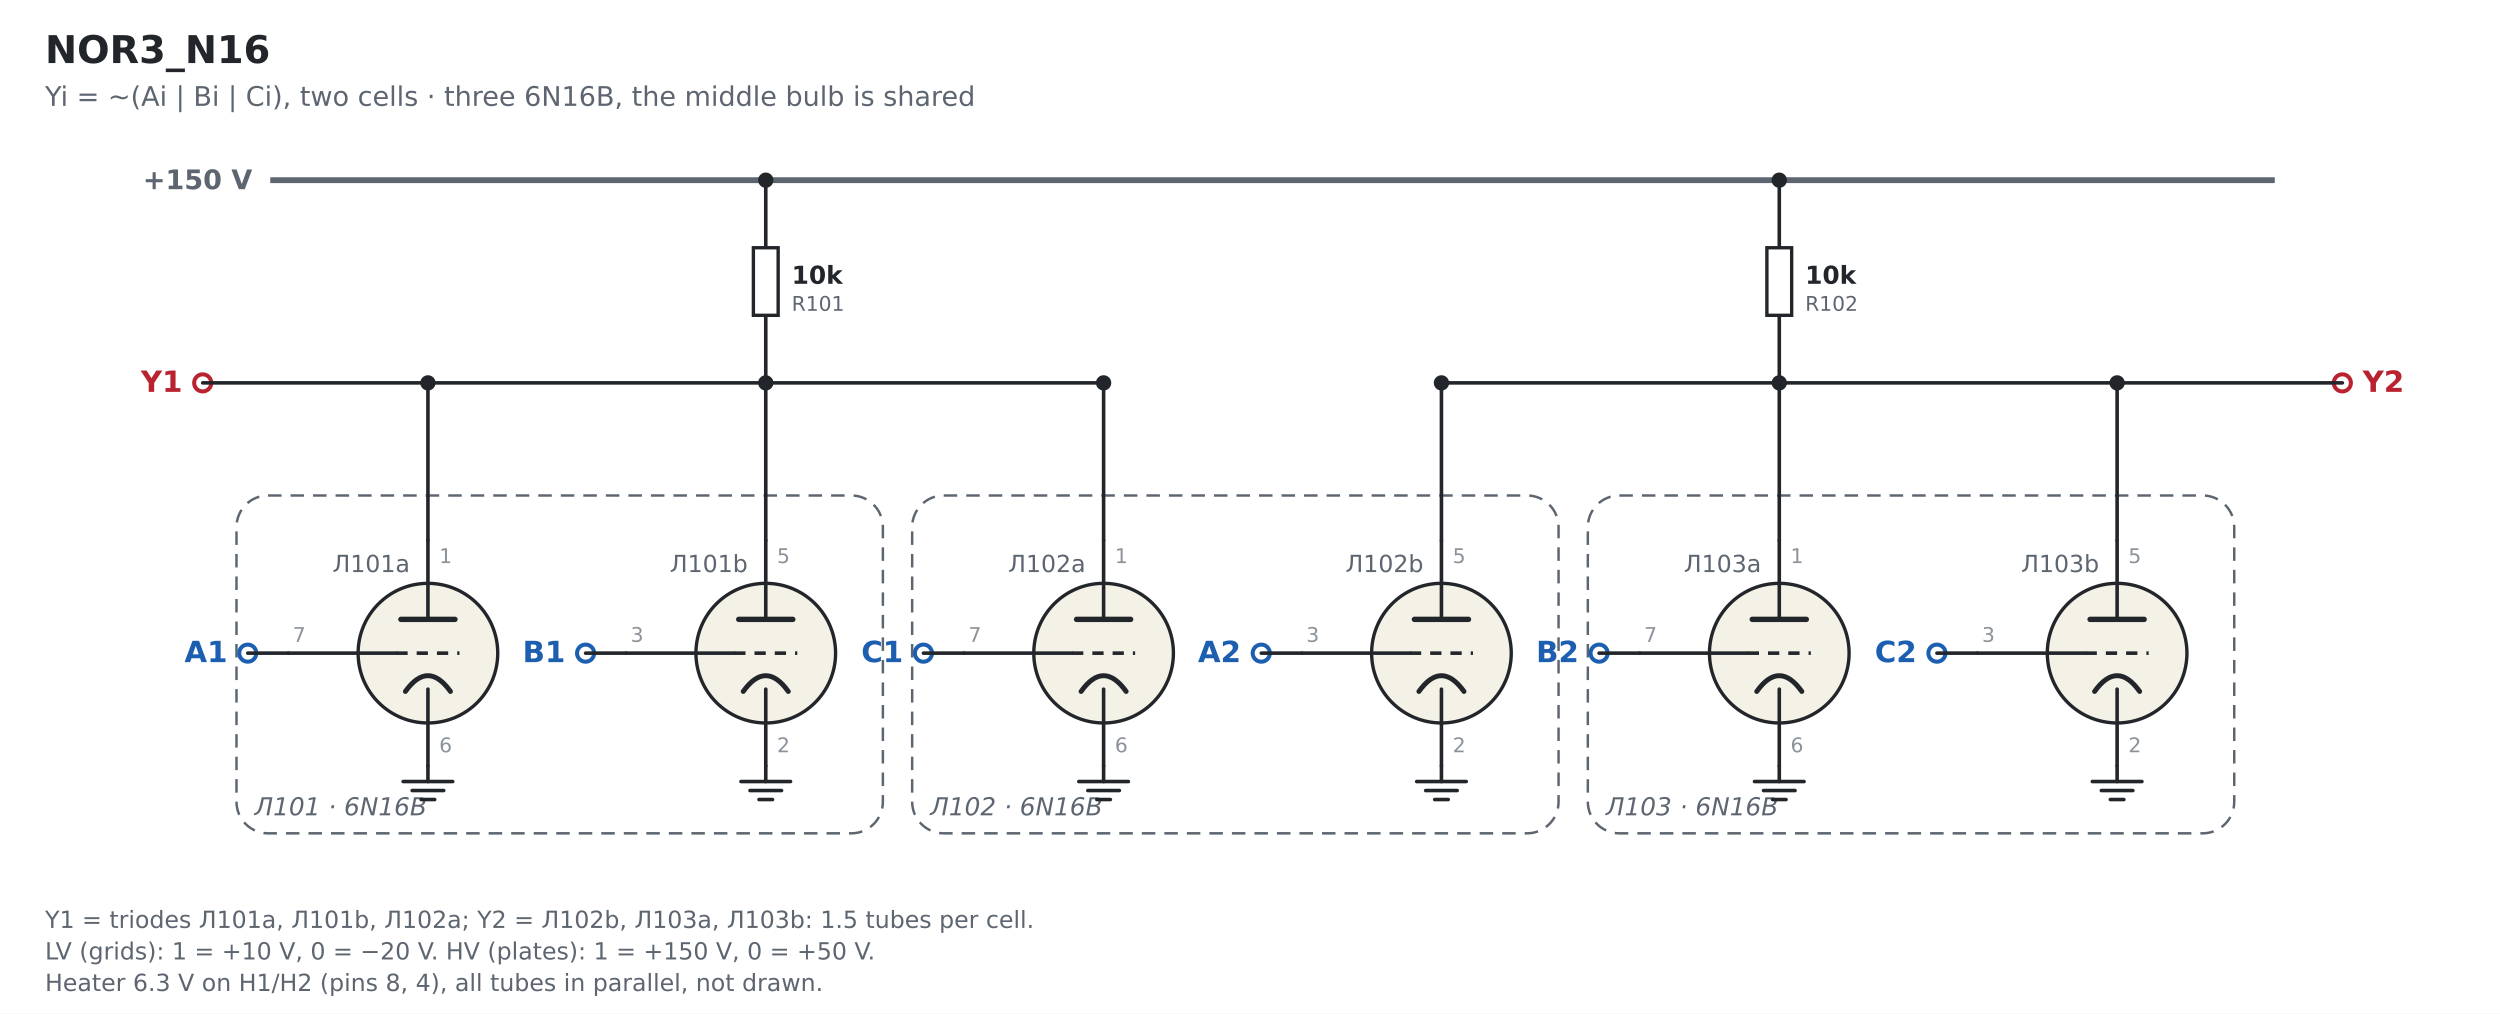
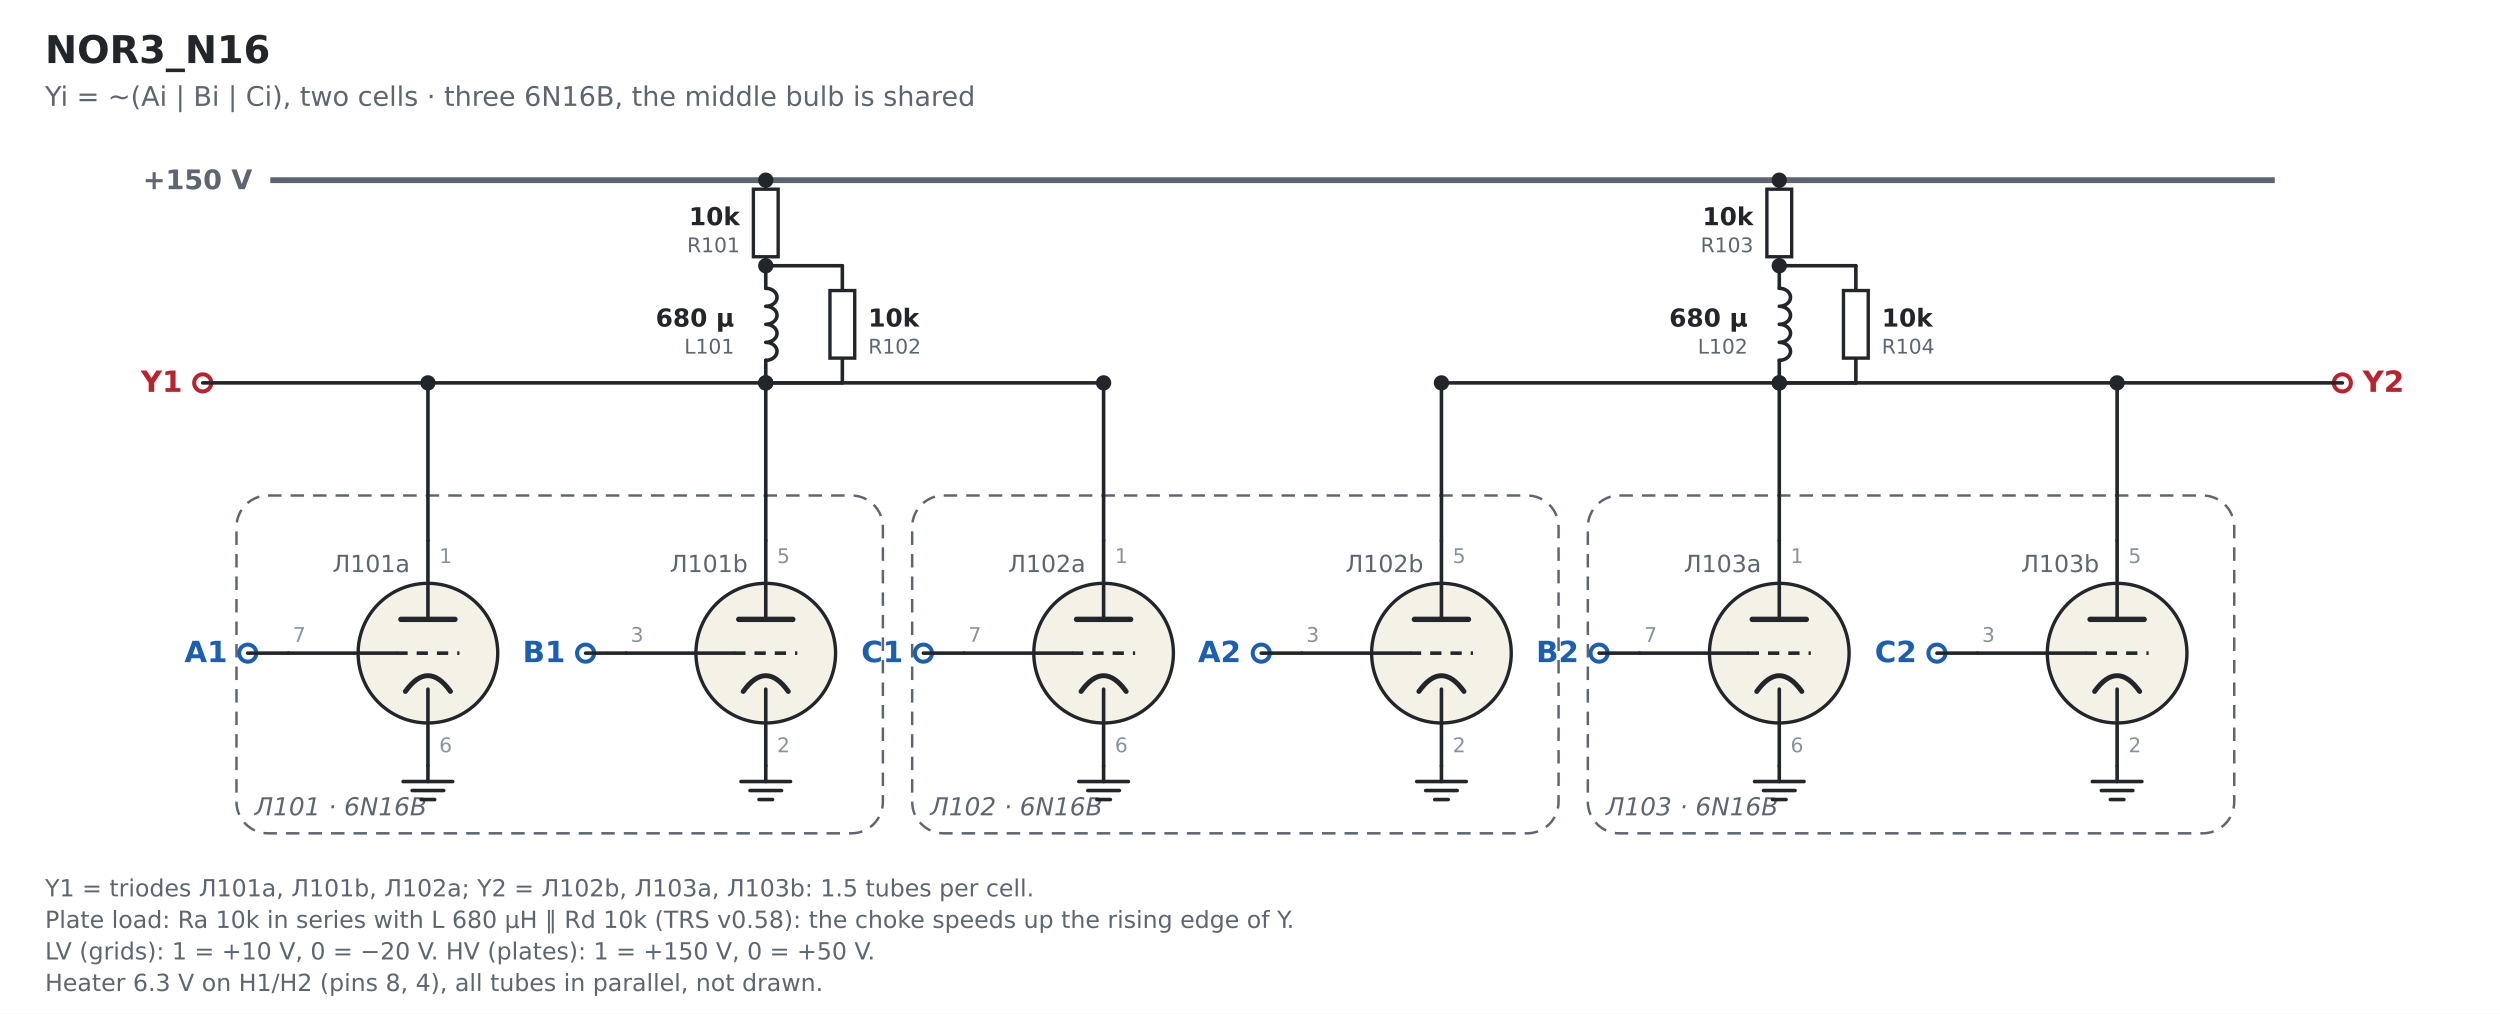
<svg xmlns="http://www.w3.org/2000/svg" viewBox="0 0 1110 450" width="1110" height="450" font-family="DejaVu Sans, Arial, sans-serif" role="img" aria-label="NOR3_N16">
  <rect width="1110" height="450" fill="#ffffff" />
  <text x="20" y="28" font-size="17" font-weight="bold" fill="#22262b">NOR3_N16</text>
  <text x="20" y="47" font-size="12" fill="#5d6670">Yi = ~(Ai | Bi | Ci), two cells  ·  three 6N16B, the middle bulb is shared</text>
  <rect x="105" y="220" width="287" height="150" rx="14" fill="none" stroke="#5d6670" stroke-width="1.1" stroke-dasharray="6 4" />
  <text x="113" y="362" font-size="11" fill="#5d6670" font-style="italic">Л101 · 6N16B</text>
  <rect x="405" y="220" width="287" height="150" rx="14" fill="none" stroke="#5d6670" stroke-width="1.1" stroke-dasharray="6 4" />
  <text x="413" y="362" font-size="11" fill="#5d6670" font-style="italic">Л102 · 6N16B</text>
  <rect x="705" y="220" width="287" height="150" rx="14" fill="none" stroke="#5d6670" stroke-width="1.1" stroke-dasharray="6 4" />
  <text x="713" y="362" font-size="11" fill="#5d6670" font-style="italic">Л103 · 6N16B</text>
  <line x1="120" y1="80" x2="1010" y2="80" stroke="#5d6670" stroke-width="2.6" stroke-linecap="butt" />
  <text x="112" y="84" font-size="12" fill="#5d6670" text-anchor="end" font-weight="bold" font-style="normal">+150 V</text>
  <circle cx="190" cy="290" r="31" fill="#f4f1e6" stroke="#22262b" stroke-width="1.5" />
  <line x1="178" y1="275" x2="202" y2="275" stroke="#22262b" stroke-width="2.4" stroke-linecap="round" />
  <line x1="190" y1="275" x2="190" y2="240" stroke="#22262b" stroke-width="1.6" stroke-linecap="round" />
  <line x1="176" y1="290" x2="204" y2="290" stroke="#22262b" stroke-width="1.6" stroke-linecap="butt" stroke-dasharray="5 4" />
  <line x1="176" y1="290" x2="128" y2="290" stroke="#22262b" stroke-width="1.6" stroke-linecap="round" />
  <path d="M180,307 Q190,293 200,307" stroke="#22262b" stroke-width="2.2" fill="none" stroke-linejoin="round" stroke-linecap="round" />
  <line x1="190" y1="306" x2="190" y2="340" stroke="#22262b" stroke-width="1.6" stroke-linecap="round" />
  <text x="195" y="250" font-size="9" fill="#8b929a" text-anchor="start" font-weight="normal" font-style="normal">1</text>
  <text x="130" y="285" font-size="9" fill="#8b929a" text-anchor="start" font-weight="normal" font-style="normal">7</text>
  <text x="195" y="334" font-size="9" fill="#8b929a" text-anchor="start" font-weight="normal" font-style="normal">6</text>
  <text x="182" y="254" font-size="10.5" fill="#5d6670" text-anchor="end" font-weight="normal" font-style="normal">Л101a</text>
  <circle cx="110" cy="290" r="3.8" fill="#fff" stroke="#1c5fb0" stroke-width="1.8" />
  <text x="101" y="294" font-size="13" fill="#1c5fb0" text-anchor="end" font-weight="bold" font-style="normal">A1</text>
  <line x1="190" y1="340" x2="190" y2="347" stroke="#22262b" stroke-width="1.6" stroke-linecap="round" />
  <line x1="179" y1="347" x2="201" y2="347" stroke="#22262b" stroke-width="1.6" stroke-linecap="round" />
  <line x1="183" y1="351" x2="197" y2="351" stroke="#22262b" stroke-width="1.6" stroke-linecap="round" />
  <line x1="187" y1="355" x2="193" y2="355" stroke="#22262b" stroke-width="1.6" stroke-linecap="round" />
  <circle cx="340" cy="290" r="31" fill="#f4f1e6" stroke="#22262b" stroke-width="1.5" />
  <line x1="328" y1="275" x2="352" y2="275" stroke="#22262b" stroke-width="2.4" stroke-linecap="round" />
  <line x1="340" y1="275" x2="340" y2="240" stroke="#22262b" stroke-width="1.6" stroke-linecap="round" />
  <line x1="326" y1="290" x2="354" y2="290" stroke="#22262b" stroke-width="1.6" stroke-linecap="butt" stroke-dasharray="5 4" />
  <line x1="326" y1="290" x2="278" y2="290" stroke="#22262b" stroke-width="1.6" stroke-linecap="round" />
  <path d="M330,307 Q340,293 350,307" stroke="#22262b" stroke-width="2.2" fill="none" stroke-linejoin="round" stroke-linecap="round" />
  <line x1="340" y1="306" x2="340" y2="340" stroke="#22262b" stroke-width="1.6" stroke-linecap="round" />
  <text x="345" y="250" font-size="9" fill="#8b929a" text-anchor="start" font-weight="normal" font-style="normal">5</text>
  <text x="280" y="285" font-size="9" fill="#8b929a" text-anchor="start" font-weight="normal" font-style="normal">3</text>
  <text x="345" y="334" font-size="9" fill="#8b929a" text-anchor="start" font-weight="normal" font-style="normal">2</text>
  <text x="332" y="254" font-size="10.5" fill="#5d6670" text-anchor="end" font-weight="normal" font-style="normal">Л101b</text>
  <circle cx="260" cy="290" r="3.8" fill="#fff" stroke="#1c5fb0" stroke-width="1.8" />
  <text x="251" y="294" font-size="13" fill="#1c5fb0" text-anchor="end" font-weight="bold" font-style="normal">B1</text>
  <line x1="340" y1="340" x2="340" y2="347" stroke="#22262b" stroke-width="1.6" stroke-linecap="round" />
  <line x1="329" y1="347" x2="351" y2="347" stroke="#22262b" stroke-width="1.6" stroke-linecap="round" />
  <line x1="333" y1="351" x2="347" y2="351" stroke="#22262b" stroke-width="1.6" stroke-linecap="round" />
  <line x1="337" y1="355" x2="343" y2="355" stroke="#22262b" stroke-width="1.6" stroke-linecap="round" />
  <circle cx="490" cy="290" r="31" fill="#f4f1e6" stroke="#22262b" stroke-width="1.5" />
  <line x1="478" y1="275" x2="502" y2="275" stroke="#22262b" stroke-width="2.4" stroke-linecap="round" />
  <line x1="490" y1="275" x2="490" y2="240" stroke="#22262b" stroke-width="1.6" stroke-linecap="round" />
  <line x1="476" y1="290" x2="504" y2="290" stroke="#22262b" stroke-width="1.6" stroke-linecap="butt" stroke-dasharray="5 4" />
  <line x1="476" y1="290" x2="428" y2="290" stroke="#22262b" stroke-width="1.6" stroke-linecap="round" />
  <path d="M480,307 Q490,293 500,307" stroke="#22262b" stroke-width="2.2" fill="none" stroke-linejoin="round" stroke-linecap="round" />
  <line x1="490" y1="306" x2="490" y2="340" stroke="#22262b" stroke-width="1.6" stroke-linecap="round" />
  <text x="495" y="250" font-size="9" fill="#8b929a" text-anchor="start" font-weight="normal" font-style="normal">1</text>
  <text x="430" y="285" font-size="9" fill="#8b929a" text-anchor="start" font-weight="normal" font-style="normal">7</text>
  <text x="495" y="334" font-size="9" fill="#8b929a" text-anchor="start" font-weight="normal" font-style="normal">6</text>
  <text x="482" y="254" font-size="10.5" fill="#5d6670" text-anchor="end" font-weight="normal" font-style="normal">Л102a</text>
  <circle cx="410" cy="290" r="3.8" fill="#fff" stroke="#1c5fb0" stroke-width="1.8" />
  <text x="401" y="294" font-size="13" fill="#1c5fb0" text-anchor="end" font-weight="bold" font-style="normal">C1</text>
  <line x1="490" y1="340" x2="490" y2="347" stroke="#22262b" stroke-width="1.6" stroke-linecap="round" />
  <line x1="479" y1="347" x2="501" y2="347" stroke="#22262b" stroke-width="1.6" stroke-linecap="round" />
  <line x1="483" y1="351" x2="497" y2="351" stroke="#22262b" stroke-width="1.6" stroke-linecap="round" />
  <line x1="487" y1="355" x2="493" y2="355" stroke="#22262b" stroke-width="1.6" stroke-linecap="round" />
  <circle cx="640" cy="290" r="31" fill="#f4f1e6" stroke="#22262b" stroke-width="1.5" />
  <line x1="628" y1="275" x2="652" y2="275" stroke="#22262b" stroke-width="2.4" stroke-linecap="round" />
  <line x1="640" y1="275" x2="640" y2="240" stroke="#22262b" stroke-width="1.6" stroke-linecap="round" />
  <line x1="626" y1="290" x2="654" y2="290" stroke="#22262b" stroke-width="1.6" stroke-linecap="butt" stroke-dasharray="5 4" />
  <line x1="626" y1="290" x2="578" y2="290" stroke="#22262b" stroke-width="1.6" stroke-linecap="round" />
  <path d="M630,307 Q640,293 650,307" stroke="#22262b" stroke-width="2.2" fill="none" stroke-linejoin="round" stroke-linecap="round" />
  <line x1="640" y1="306" x2="640" y2="340" stroke="#22262b" stroke-width="1.6" stroke-linecap="round" />
  <text x="645" y="250" font-size="9" fill="#8b929a" text-anchor="start" font-weight="normal" font-style="normal">5</text>
  <text x="580" y="285" font-size="9" fill="#8b929a" text-anchor="start" font-weight="normal" font-style="normal">3</text>
  <text x="645" y="334" font-size="9" fill="#8b929a" text-anchor="start" font-weight="normal" font-style="normal">2</text>
  <text x="632" y="254" font-size="10.5" fill="#5d6670" text-anchor="end" font-weight="normal" font-style="normal">Л102b</text>
  <circle cx="560" cy="290" r="3.8" fill="#fff" stroke="#1c5fb0" stroke-width="1.8" />
  <text x="551" y="294" font-size="13" fill="#1c5fb0" text-anchor="end" font-weight="bold" font-style="normal">A2</text>
  <line x1="640" y1="340" x2="640" y2="347" stroke="#22262b" stroke-width="1.6" stroke-linecap="round" />
  <line x1="629" y1="347" x2="651" y2="347" stroke="#22262b" stroke-width="1.6" stroke-linecap="round" />
  <line x1="633" y1="351" x2="647" y2="351" stroke="#22262b" stroke-width="1.6" stroke-linecap="round" />
  <line x1="637" y1="355" x2="643" y2="355" stroke="#22262b" stroke-width="1.6" stroke-linecap="round" />
  <circle cx="790" cy="290" r="31" fill="#f4f1e6" stroke="#22262b" stroke-width="1.5" />
  <line x1="778" y1="275" x2="802" y2="275" stroke="#22262b" stroke-width="2.4" stroke-linecap="round" />
  <line x1="790" y1="275" x2="790" y2="240" stroke="#22262b" stroke-width="1.6" stroke-linecap="round" />
  <line x1="776" y1="290" x2="804" y2="290" stroke="#22262b" stroke-width="1.6" stroke-linecap="butt" stroke-dasharray="5 4" />
  <line x1="776" y1="290" x2="728" y2="290" stroke="#22262b" stroke-width="1.6" stroke-linecap="round" />
  <path d="M780,307 Q790,293 800,307" stroke="#22262b" stroke-width="2.2" fill="none" stroke-linejoin="round" stroke-linecap="round" />
  <line x1="790" y1="306" x2="790" y2="340" stroke="#22262b" stroke-width="1.6" stroke-linecap="round" />
  <text x="795" y="250" font-size="9" fill="#8b929a" text-anchor="start" font-weight="normal" font-style="normal">1</text>
  <text x="730" y="285" font-size="9" fill="#8b929a" text-anchor="start" font-weight="normal" font-style="normal">7</text>
  <text x="795" y="334" font-size="9" fill="#8b929a" text-anchor="start" font-weight="normal" font-style="normal">6</text>
  <text x="782" y="254" font-size="10.5" fill="#5d6670" text-anchor="end" font-weight="normal" font-style="normal">Л103a</text>
  <circle cx="710" cy="290" r="3.8" fill="#fff" stroke="#1c5fb0" stroke-width="1.8" />
  <text x="701" y="294" font-size="13" fill="#1c5fb0" text-anchor="end" font-weight="bold" font-style="normal">B2</text>
  <line x1="790" y1="340" x2="790" y2="347" stroke="#22262b" stroke-width="1.6" stroke-linecap="round" />
  <line x1="779" y1="347" x2="801" y2="347" stroke="#22262b" stroke-width="1.6" stroke-linecap="round" />
  <line x1="783" y1="351" x2="797" y2="351" stroke="#22262b" stroke-width="1.6" stroke-linecap="round" />
  <line x1="787" y1="355" x2="793" y2="355" stroke="#22262b" stroke-width="1.6" stroke-linecap="round" />
  <circle cx="940" cy="290" r="31" fill="#f4f1e6" stroke="#22262b" stroke-width="1.5" />
  <line x1="928" y1="275" x2="952" y2="275" stroke="#22262b" stroke-width="2.4" stroke-linecap="round" />
  <line x1="940" y1="275" x2="940" y2="240" stroke="#22262b" stroke-width="1.6" stroke-linecap="round" />
  <line x1="926" y1="290" x2="954" y2="290" stroke="#22262b" stroke-width="1.6" stroke-linecap="butt" stroke-dasharray="5 4" />
  <line x1="926" y1="290" x2="878" y2="290" stroke="#22262b" stroke-width="1.6" stroke-linecap="round" />
  <path d="M930,307 Q940,293 950,307" stroke="#22262b" stroke-width="2.2" fill="none" stroke-linejoin="round" stroke-linecap="round" />
  <line x1="940" y1="306" x2="940" y2="340" stroke="#22262b" stroke-width="1.6" stroke-linecap="round" />
  <text x="945" y="250" font-size="9" fill="#8b929a" text-anchor="start" font-weight="normal" font-style="normal">5</text>
  <text x="880" y="285" font-size="9" fill="#8b929a" text-anchor="start" font-weight="normal" font-style="normal">3</text>
  <text x="945" y="334" font-size="9" fill="#8b929a" text-anchor="start" font-weight="normal" font-style="normal">2</text>
  <text x="932" y="254" font-size="10.5" fill="#5d6670" text-anchor="end" font-weight="normal" font-style="normal">Л103b</text>
  <circle cx="860" cy="290" r="3.8" fill="#fff" stroke="#1c5fb0" stroke-width="1.8" />
  <text x="851" y="294" font-size="13" fill="#1c5fb0" text-anchor="end" font-weight="bold" font-style="normal">C2</text>
  <line x1="940" y1="340" x2="940" y2="347" stroke="#22262b" stroke-width="1.6" stroke-linecap="round" />
  <line x1="929" y1="347" x2="951" y2="347" stroke="#22262b" stroke-width="1.6" stroke-linecap="round" />
  <line x1="933" y1="351" x2="947" y2="351" stroke="#22262b" stroke-width="1.6" stroke-linecap="round" />
  <line x1="937" y1="355" x2="943" y2="355" stroke="#22262b" stroke-width="1.6" stroke-linecap="round" />
-   <line x1="340" y1="80" x2="340" y2="110" stroke="#22262b" stroke-width="1.6" stroke-linecap="round" />
-   <line x1="340" y1="140" x2="340" y2="170" stroke="#22262b" stroke-width="1.6" stroke-linecap="round" />
-   <rect x="334.5" y="110" width="11" height="30" fill="#fff" stroke="#22262b" stroke-width="1.5" />
-   <text x="351.5" y="126" font-size="11" fill="#22262b" text-anchor="start" font-weight="bold" font-style="normal">10k</text>
-   <text x="351.5" y="138" font-size="9" fill="#5d6670" text-anchor="start" font-weight="normal" font-style="normal">R101</text>
+   <line x1="340" y1="80" x2="340" y2="84" stroke="#22262b" stroke-width="1.6" stroke-linecap="round" />
+   <line x1="340" y1="114" x2="340" y2="118" stroke="#22262b" stroke-width="1.6" stroke-linecap="round" />
+   <rect x="334.5" y="84" width="11" height="30" fill="#fff" stroke="#22262b" stroke-width="1.5" />
+   <text x="328.5" y="100" font-size="11" fill="#22262b" text-anchor="end" font-weight="bold" font-style="normal">10k</text>
+   <text x="328.5" y="112" font-size="9" fill="#5d6670" text-anchor="end" font-weight="normal" font-style="normal">R101</text>
+   <line x1="340" y1="118" x2="340" y2="128" stroke="#22262b" stroke-width="1.6" stroke-linecap="round" />
+   <line x1="340" y1="160" x2="340" y2="170" stroke="#22262b" stroke-width="1.6" stroke-linecap="round" />
+   <path d="M340,128 a5,4 0 0 1 0,8 a5,4 0 0 1 0,8 a5,4 0 0 1 0,8 a5,4 0 0 1 0,8" stroke="#22262b" stroke-width="1.6" fill="none" stroke-linejoin="round" stroke-linecap="round" />
+   <text x="326" y="145" font-size="11" fill="#22262b" text-anchor="end" font-weight="bold" font-style="normal">680 µ</text>
+   <text x="326" y="157" font-size="9" fill="#5d6670" text-anchor="end" font-weight="normal" font-style="normal">L101</text>
+   <line x1="374" y1="118" x2="374" y2="129" stroke="#22262b" stroke-width="1.6" stroke-linecap="round" />
+   <line x1="374" y1="159" x2="374" y2="170" stroke="#22262b" stroke-width="1.6" stroke-linecap="round" />
+   <rect x="368.5" y="129" width="11" height="30" fill="#fff" stroke="#22262b" stroke-width="1.5" />
+   <text x="385.5" y="145" font-size="11" fill="#22262b" text-anchor="start" font-weight="bold" font-style="normal">10k</text>
+   <text x="385.5" y="157" font-size="9" fill="#5d6670" text-anchor="start" font-weight="normal" font-style="normal">R102</text>
  <circle cx="90" cy="170" r="3.8" fill="#fff" stroke="#b8232f" stroke-width="1.8" />
  <text x="81" y="174" font-size="13" fill="#b8232f" text-anchor="end" font-weight="bold" font-style="normal">Y1</text>
-   <line x1="790" y1="80" x2="790" y2="110" stroke="#22262b" stroke-width="1.6" stroke-linecap="round" />
-   <line x1="790" y1="140" x2="790" y2="170" stroke="#22262b" stroke-width="1.6" stroke-linecap="round" />
-   <rect x="784.5" y="110" width="11" height="30" fill="#fff" stroke="#22262b" stroke-width="1.5" />
-   <text x="801.5" y="126" font-size="11" fill="#22262b" text-anchor="start" font-weight="bold" font-style="normal">10k</text>
-   <text x="801.5" y="138" font-size="9" fill="#5d6670" text-anchor="start" font-weight="normal" font-style="normal">R102</text>
+   <line x1="790" y1="80" x2="790" y2="84" stroke="#22262b" stroke-width="1.6" stroke-linecap="round" />
+   <line x1="790" y1="114" x2="790" y2="118" stroke="#22262b" stroke-width="1.6" stroke-linecap="round" />
+   <rect x="784.5" y="84" width="11" height="30" fill="#fff" stroke="#22262b" stroke-width="1.5" />
+   <text x="778.5" y="100" font-size="11" fill="#22262b" text-anchor="end" font-weight="bold" font-style="normal">10k</text>
+   <text x="778.5" y="112" font-size="9" fill="#5d6670" text-anchor="end" font-weight="normal" font-style="normal">R103</text>
+   <line x1="790" y1="118" x2="790" y2="128" stroke="#22262b" stroke-width="1.6" stroke-linecap="round" />
+   <line x1="790" y1="160" x2="790" y2="170" stroke="#22262b" stroke-width="1.6" stroke-linecap="round" />
+   <path d="M790,128 a5,4 0 0 1 0,8 a5,4 0 0 1 0,8 a5,4 0 0 1 0,8 a5,4 0 0 1 0,8" stroke="#22262b" stroke-width="1.6" fill="none" stroke-linejoin="round" stroke-linecap="round" />
+   <text x="776" y="145" font-size="11" fill="#22262b" text-anchor="end" font-weight="bold" font-style="normal">680 µ</text>
+   <text x="776" y="157" font-size="9" fill="#5d6670" text-anchor="end" font-weight="normal" font-style="normal">L102</text>
+   <line x1="824" y1="118" x2="824" y2="129" stroke="#22262b" stroke-width="1.6" stroke-linecap="round" />
+   <line x1="824" y1="159" x2="824" y2="170" stroke="#22262b" stroke-width="1.6" stroke-linecap="round" />
+   <rect x="818.5" y="129" width="11" height="30" fill="#fff" stroke="#22262b" stroke-width="1.5" />
+   <text x="835.5" y="145" font-size="11" fill="#22262b" text-anchor="start" font-weight="bold" font-style="normal">10k</text>
+   <text x="835.5" y="157" font-size="9" fill="#5d6670" text-anchor="start" font-weight="normal" font-style="normal">R104</text>
  <circle cx="1040" cy="170" r="3.8" fill="#fff" stroke="#b8232f" stroke-width="1.8" />
  <text x="1049" y="174" font-size="13" fill="#b8232f" text-anchor="start" font-weight="bold" font-style="normal">Y2</text>
  <path d="M110,290 L128,290" fill="none" stroke="#22262b" stroke-width="1.6" stroke-linejoin="round" stroke-linecap="round" />
  <path d="M260,290 L278,290" fill="none" stroke="#22262b" stroke-width="1.6" stroke-linejoin="round" stroke-linecap="round" />
  <path d="M410,290 L428,290" fill="none" stroke="#22262b" stroke-width="1.6" stroke-linejoin="round" stroke-linecap="round" />
  <path d="M560,290 L578,290" fill="none" stroke="#22262b" stroke-width="1.6" stroke-linejoin="round" stroke-linecap="round" />
  <path d="M710,290 L728,290" fill="none" stroke="#22262b" stroke-width="1.6" stroke-linejoin="round" stroke-linecap="round" />
  <path d="M860,290 L878,290" fill="none" stroke="#22262b" stroke-width="1.6" stroke-linejoin="round" stroke-linecap="round" />
  <path d="M190,240 L190,170 L490,170 L490,240" fill="none" stroke="#22262b" stroke-width="1.6" stroke-linejoin="round" stroke-linecap="round" />
  <path d="M340,240 L340,170" fill="none" stroke="#22262b" stroke-width="1.6" stroke-linejoin="round" stroke-linecap="round" />
+   <path d="M340,118 L374,118" fill="none" stroke="#22262b" stroke-width="1.6" stroke-linejoin="round" stroke-linecap="round" />
+   <path d="M374,170 L340,170" fill="none" stroke="#22262b" stroke-width="1.6" stroke-linejoin="round" stroke-linecap="round" />
  <path d="M190,170 L90,170" fill="none" stroke="#22262b" stroke-width="1.6" stroke-linejoin="round" stroke-linecap="round" />
  <path d="M640,240 L640,170 L940,170 L940,240" fill="none" stroke="#22262b" stroke-width="1.6" stroke-linejoin="round" stroke-linecap="round" />
  <path d="M790,240 L790,170" fill="none" stroke="#22262b" stroke-width="1.6" stroke-linejoin="round" stroke-linecap="round" />
+   <path d="M790,118 L824,118" fill="none" stroke="#22262b" stroke-width="1.6" stroke-linejoin="round" stroke-linecap="round" />
+   <path d="M824,170 L790,170" fill="none" stroke="#22262b" stroke-width="1.6" stroke-linejoin="round" stroke-linecap="round" />
  <path d="M940,170 L1040,170" fill="none" stroke="#22262b" stroke-width="1.6" stroke-linejoin="round" stroke-linecap="round" />
+   <circle cx="340" cy="170" r="3.4" fill="#22262b" />
+   <circle cx="340" cy="118" r="3.4" fill="#22262b" />
  <circle cx="340" cy="170" r="3.4" fill="#22262b" />
  <circle cx="340" cy="80" r="3.4" fill="#22262b" />
  <circle cx="190" cy="170" r="3.4" fill="#22262b" />
  <circle cx="490" cy="170" r="3.4" fill="#22262b" />
  <circle cx="790" cy="170" r="3.4" fill="#22262b" />
+   <circle cx="790" cy="118" r="3.4" fill="#22262b" />
+   <circle cx="790" cy="170" r="3.4" fill="#22262b" />
  <circle cx="790" cy="80" r="3.4" fill="#22262b" />
  <circle cx="640" cy="170" r="3.4" fill="#22262b" />
  <circle cx="940" cy="170" r="3.4" fill="#22262b" />
-   <text x="20" y="412" font-size="10.5" fill="#5d6670">Y1 = triodes Л101a, Л101b, Л102a;  Y2 = Л102b, Л103a, Л103b: 1.5 tubes per cell.</text>
+   <text x="20" y="398" font-size="10.5" fill="#5d6670">Y1 = triodes Л101a, Л101b, Л102a;  Y2 = Л102b, Л103a, Л103b: 1.5 tubes per cell.</text>
+   <text x="20" y="412" font-size="10.5" fill="#5d6670">Plate load: Ra 10k in series with L 680 µH ‖ Rd 10k (TRS v0.58): the choke speeds up the rising edge of Y.</text>
  <text x="20" y="426" font-size="10.5" fill="#5d6670">LV (grids): 1 = +10 V, 0 = −20 V.   HV (plates): 1 = +150 V, 0 = +50 V.</text>
  <text x="20" y="440" font-size="10.5" fill="#5d6670">Heater 6.3 V on H1/H2 (pins 8, 4), all tubes in parallel, not drawn.</text>
</svg>
